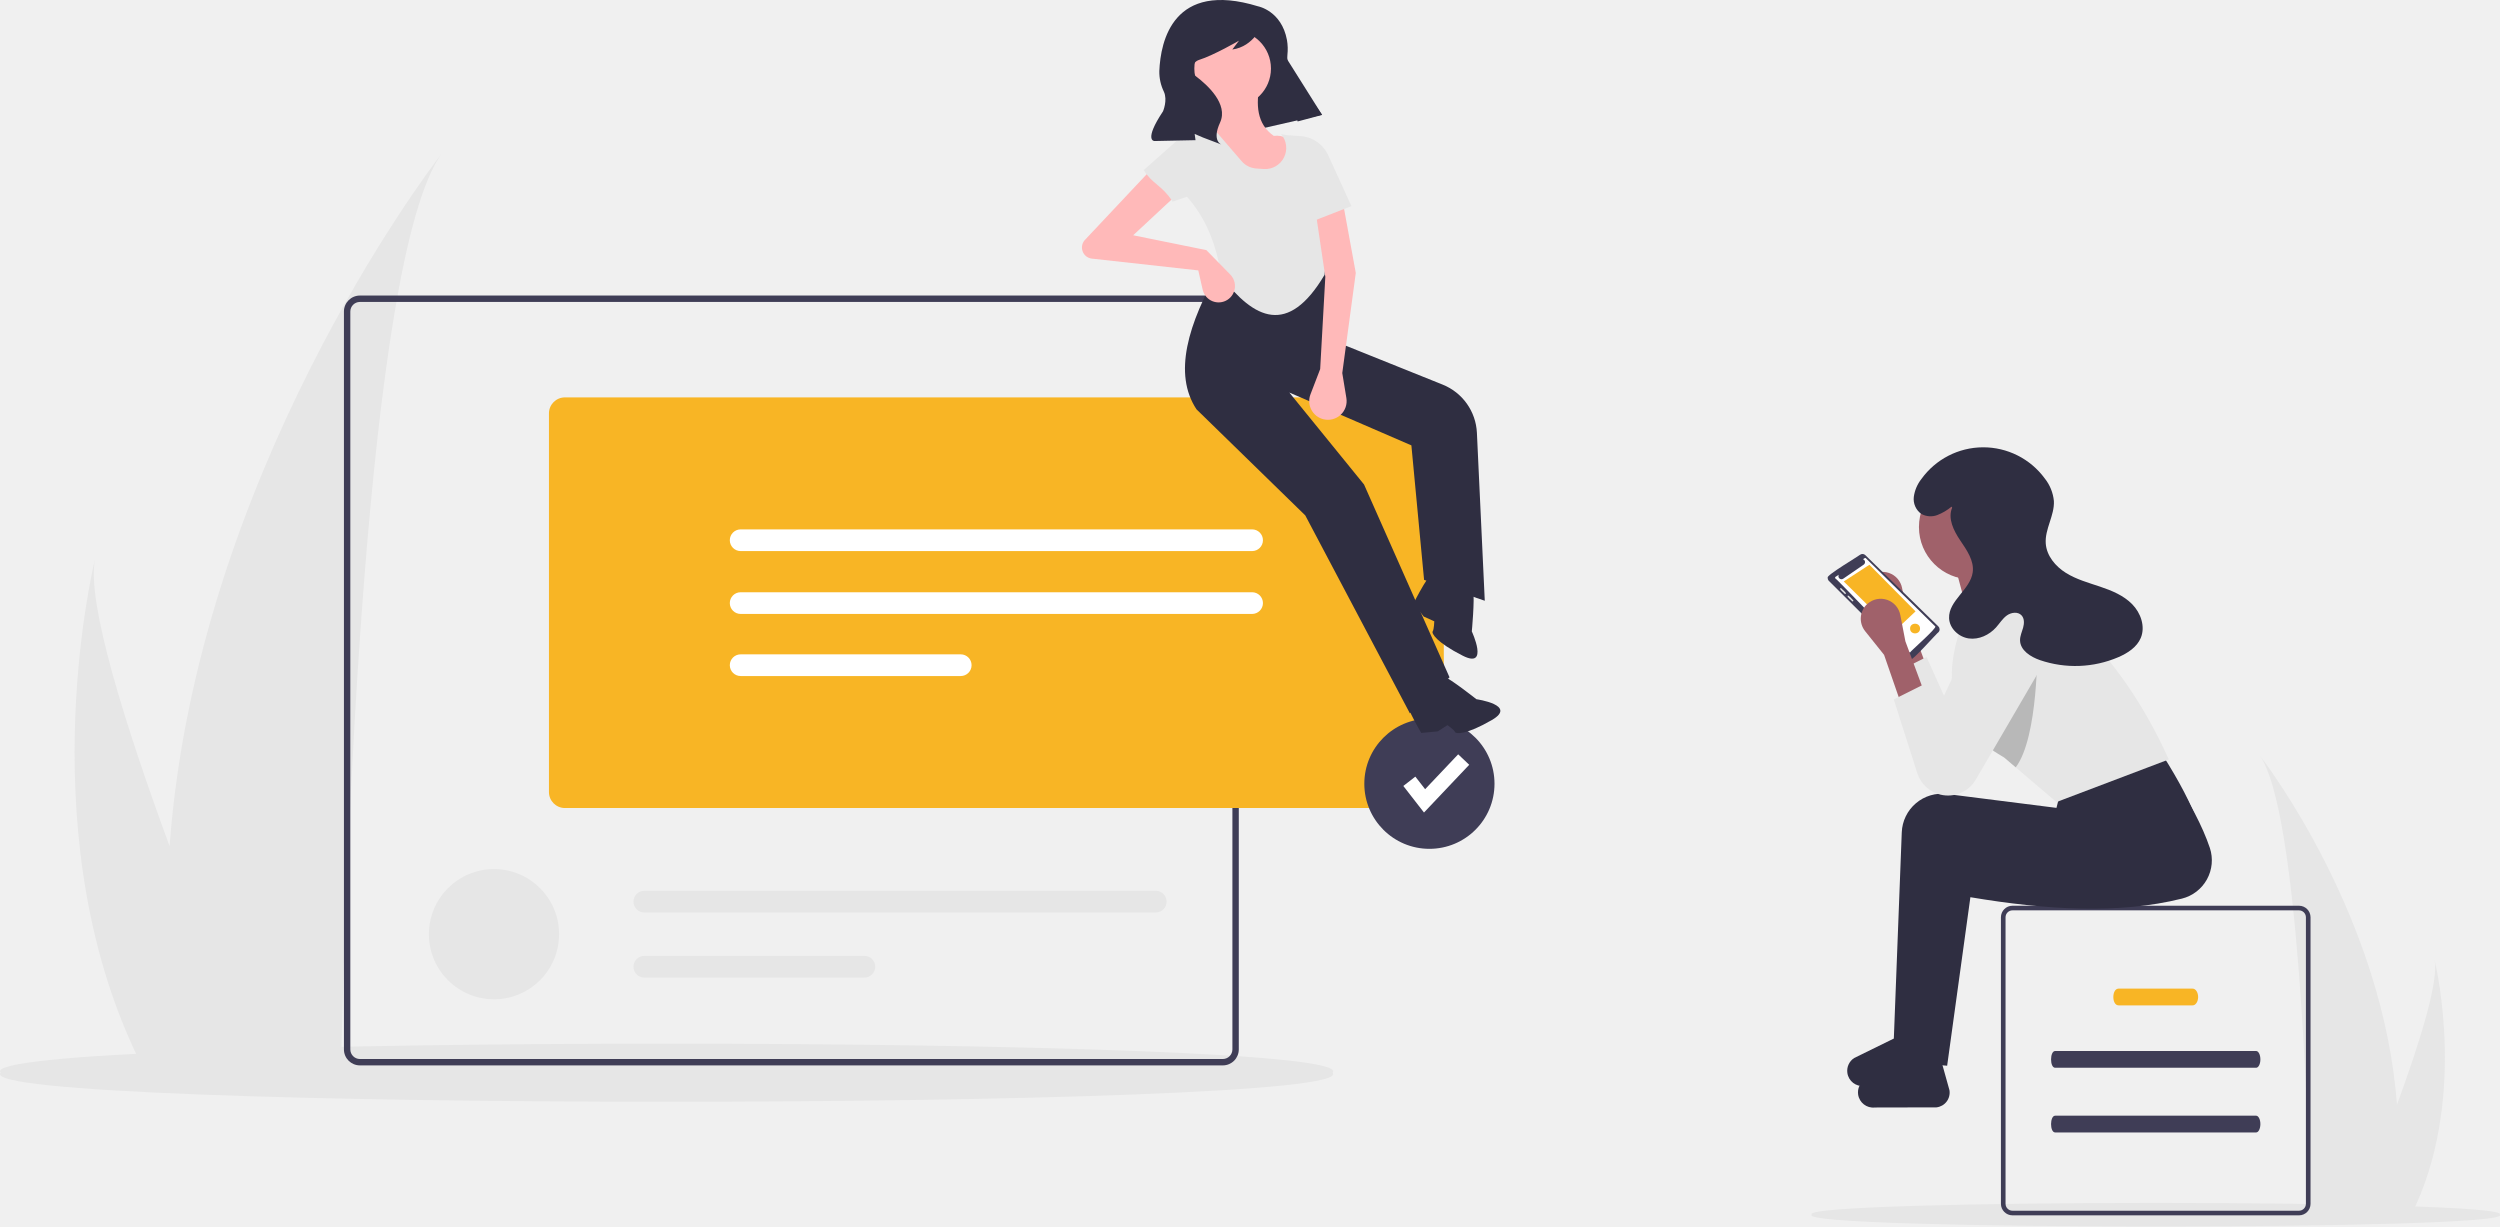
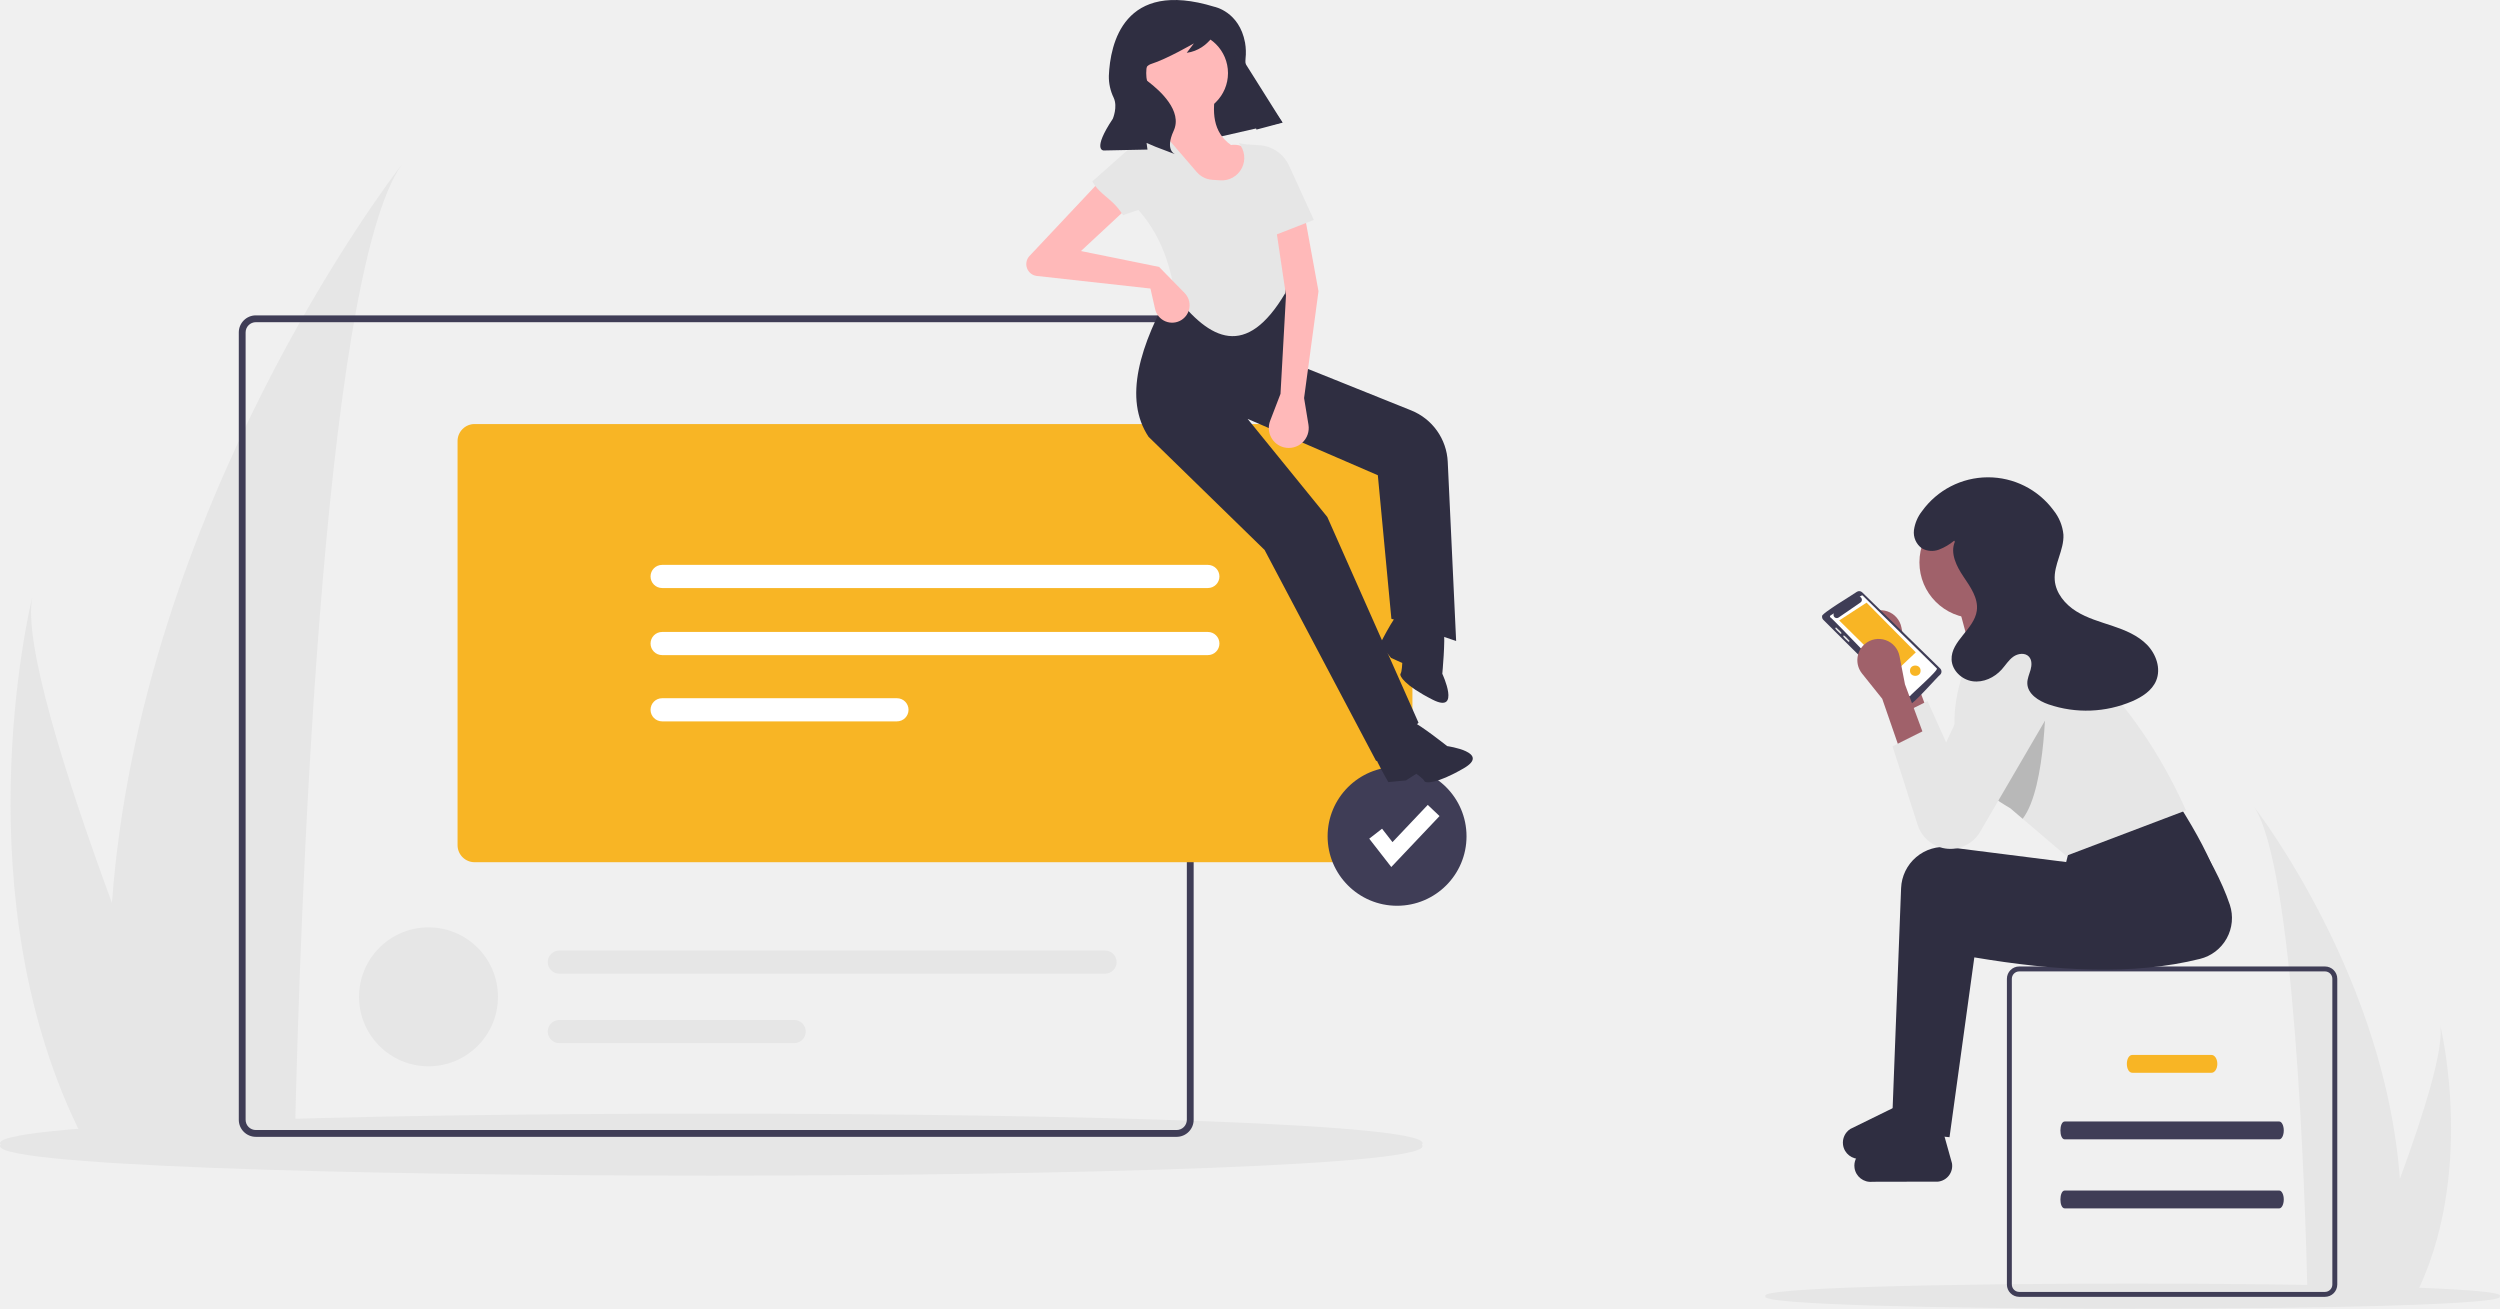
- <svg xmlns="http://www.w3.org/2000/svg" id="ad1db818-b740-459f-8c8c-b7c337b4c82d" data-name="Layer 1" width="1082" height="530.839" viewBox="0 0 1082 530.839" version="1.1">
+ <svg xmlns="http://www.w3.org/2000/svg" id="ad1db818-b740-459f-8c8c-b7c337b4c82d" data-name="Layer 1" width="1014" height="530.839" viewBox="0 0 1014 530.839" version="1.1">
  <defs id="defs100" />
-   <path d="M1140.866,710.313c7.507,6.809-305.262,6.809-297.732-.002C835.627,703.504,1148.396,703.504,1140.866,710.313Z" transform="translate(-59 -184.5806)" fill="#e6e6e6" id="path2" />
-   <path d="M1037.051,511.581c16.553,23.399,20.926,156.575,21.9,199.264.025.962.05,1.874.062,2.736h41.902c.512-.912.987-1.812,1.437-2.736,24.836-49.023,11.056-107.802,10.332-110.776,1.886,9.345-6.646,36.43-16.291,62.665C1090.508,582.066,1040.199,515.653,1037.051,511.581Z" transform="translate(-59 -184.5806)" fill="#e6e6e6" id="path4" />
-   <path d="M250,251.277c-32.804,46.371-41.469,310.286-43.4,394.882-.049,1.906-.099,3.714-.124,5.422H123.44c-1.015-1.807-1.956-3.59-2.847-5.422C71.375,549.01,98.682,432.526,100.118,426.634c-3.738,18.519,13.171,72.193,32.284,124.184C144.063,390.958,243.761,259.348,250,251.277Z" transform="translate(-59 -184.5806)" fill="#e6e6e6" id="path6" />
-   <path d="M635.741,648.849c14.536,16.768-591.062,16.768-576.482-.004C44.723,632.081,650.321,632.081,635.741,648.849Z" transform="translate(-59 -184.5806)" fill="#e6e6e6" id="path8" />
-   <path id="e84b1720-bcff-4cbb-a054-3015ec64150f" data-name="Path 40" d="M948.467,639.456c-2.328 0-2.375,7.249 0,7.249l86.954,0c1.019.033,1.858-1.563,1.875-3.565.019-2.043-.835-3.721-1.875-3.684Z" transform="translate(-59 -184.5806)" fill="#3f3d56" />
-   <path id="e860648b-2b37-4627-9c5b-8f6e964a3c31" data-name="Path 40" d="M975.924,612.456c-3.021 0-3.038,7.249 0,7.249l32.011,0c1.311.033,2.391-1.563,2.413-3.565.025-2.043-1.075-3.721-2.413-3.684Z" transform="translate(-59 -184.5806)" fill="#6c63ff" style="fill:#f8b525;fill-opacity:1" />
-   <path id="a755faaa-e7b4-4234-ae1c-f54238f9c9ba" data-name="Path 40" d="M948.467,667.456c-2.328 0-2.375,7.249 0,7.249l86.954,0c1.019.033,1.858-1.563,1.875-3.565.019-2.043-.835-3.721-1.875-3.684Z" transform="translate(-59 -184.5806)" fill="#3f3d56" />
-   <path d="M1054,576.581H930a5.002,5.002,0,0,0-5,5v124a5.002,5.002,0,0,0,5,5h124a5.002,5.002,0,0,0,5-5v-124A5.002,5.002,0,0,0,1054,576.581Zm3,129a3.009,3.009,0,0,1-3,3H930a3.009,3.009,0,0,1-3-3v-124a3.009,3.009,0,0,1,3-3h124a3.009,3.009,0,0,1,3,3Z" transform="translate(-59 -184.5806)" fill="#3f3d56" id="path13" />
-   <path d="M882.752,478.153l10.06-5.03-8.383-22.634-2.209-11.415a8.631,8.631,0,0,0-14.09-4.913h0a8.631,8.631,0,0,0-1.123,11.944l8.201,10.251Z" transform="translate(-59 -184.5806)" fill="#a0616a" id="path15" />
-   <path d="M879.396,475.638l1.855,5.807,8.326,26.087a13.95,13.95,0,0,0,25.258,2.934l26.992-46.262a14.545,14.545,0,0,0,1.101-2.263,14.244,14.244,0,0,0-26.095-11.35l-16.479,35.107-7.542-16.766Z" transform="translate(-59 -184.5806)" fill="#e6e6e6" id="path17" />
-   <path d="M883.281,644.151l18.443,1.677,10.06-72.932c33.16,5.579,64.443,7.366,91.501.617a17.082,17.082,0,0,0,12.143-21.939c-3.238-9.665-8.944-20.022-15.623-30.653l-44.43,15.928-1.677,6.706-47.39-5.999a17.394,17.394,0,0,0-19.565,16.588Z" transform="translate(-59 -184.5806)" fill="#2f2e41" id="path19" />
-   <path d="M863.196,658.282h0a6.596,6.596,0,0,1,2.952-6.469l18.931-9.291,14.273,1.802,3.371,12.085a6.431,6.431,0,0,1-5.626,7.441l-26.634.058A6.596,6.596,0,0,1,863.196,658.282Z" transform="translate(-59 -184.5806)" fill="#2f2e41" id="path21" />
-   <path d="M878.622,634.826l18.443,1.677,10.06-72.932c33.16,5.579,64.443,7.366,91.501.617a17.082,17.082,0,0,0,12.143-21.939c-3.238-9.665-8.944-20.022-15.623-30.653L950.716,527.523l-1.677,6.706L901.649,528.231a17.394,17.394,0,0,0-19.565,16.588Z" transform="translate(-59 -184.5806)" fill="#2f2e41" id="path23" />
-   <path d="M858.538,648.957h0a6.596,6.596,0,0,1,2.952-6.469l18.931-9.291,14.273,1.802,3.371,12.085a6.431,6.431,0,0,1-5.626,7.441l-26.634.058A6.596,6.596,0,0,1,858.538,648.957Z" transform="translate(-59 -184.5806)" fill="#2f2e41" id="path25" />
-   <circle cx="853.154" cy="228.096" r="22.634" fill="#a0616a" id="circle27" />
-   <polygon points="853.993 274.202 879.98 270.849 869.92 239.832 844.771 239.832 853.993 274.202" fill="#a0616a" id="polygon29" />
-   <path d="M905.92,490.058a35.504,35.504,0,0,0,5.656,10.121,48.276,48.276,0,0,0,12.293,10.725c.815.528,1.659,1.033,2.534,1.531l4.993,4.254L949.037,531.712l48.622-18.44c-10.725-23.832-24.104-42.672-39.436-57.846a27.658,27.658,0,0,0-29.557-11.252l-18.191,4.548C904.005,463.993,901.599,478.036,905.92,490.058Z" transform="translate(-59 -184.5806)" fill="#e6e6e6" id="path31" />
-   <path d="M866.313,424.839a1.74,1.74,0,0,0-2.178-.214c-.445.47-15.007,9.098-14.094,9.954a1.745,1.745,0,0,0,.506,1.421l33.842,33.695a1.747,1.747,0,0,0,1.252.51c.681.87,11.773-11.77,12.333-12.012a1.755,1.755,0,0,0-.036-2.469Z" transform="translate(-59 -184.5806)" fill="#3f3d56" id="path33" />
-   <path d="M853.449,434.219l1.377-.878a1.319,1.319,0,0,0,1.889,1.723l8.912-6.127a1.32,1.32,0,0,0-.347-2.332c.353-.12.923-.836,1.306-.385l29.98,29.462c1.068.52-10.893,10.885-10.9,11.292-.893.995-31.645-31.992-32.299-32.015A.478.478,0,0,1,853.449,434.219Z" transform="translate(-59 -184.5806)" fill="#fff" id="path35" />
-   <polygon points="829.051 264.596 819.854 273.267 797.978 251.655 809.08 244.428 829.051 264.596" fill="#6c63ff" id="polygon37" style="fill:#f8b525;fill-opacity:1" />
-   <path d="M857.828,441.569c.523-.383-1.812-2.083-1.913-2.363a.326.326,0,0,0-.45 0c-.523.383,1.812,2.083,1.913,2.363a.326.326,0,0,0,.45-0Z" transform="translate(-59 -184.5806)" fill="#e6e6e6" id="path39" />
-   <path d="M861.051,444.341c-.288-.106-1.974-2.431-2.363-1.913-.523.383,1.812,2.083,1.913,2.363C860.888,445.087,861.347,444.63,861.051,444.341Z" transform="translate(-59 -184.5806)" fill="#e6e6e6" id="path41" />
-   <path d="M885.69,456.62c-.041,2.787,4.338,2.787,4.297-0C890.027,453.832,885.649,453.832,885.69,456.62Z" transform="translate(-59 -184.5806)" fill="#6c63ff" id="path43" style="fill:#f8b525;fill-opacity:1" />
-   <path d="M911.577,500.179a48.276,48.276,0,0,0,12.293,10.725c.815.528,1.659,1.033,2.534,1.531l4.993,4.254c9.91-13.025,9.352-52.597,9.352-52.597l-15.084,1.508Z" transform="translate(-59 -184.5806)" opacity="0.2" id="path45" />
-   <path d="M881.976,489.8l10.06-5.03-8.383-22.634-2.209-11.415a8.631,8.631,0,0,0-14.09-4.913h0a8.631,8.631,0,0,0-1.123,11.944l8.201,10.251Z" transform="translate(-59 -184.5806)" fill="#a0616a" id="path47" />
-   <path d="M892.035,480.579,878.622,487.285,888.801,519.179a13.953,13.953,0,0,0,10.06,9.331h0a13.953,13.953,0,0,0,15.196-6.395l26.991-46.265a14.243,14.243,0,0,0-4.592-19.36h0a14.243,14.243,0,0,0-20.402,5.75l-16.475,35.104Z" transform="translate(-59 -184.5806)" fill="#e6e6e6" id="path49" />
-   <path d="M903.635,403.86a22.196,22.196,0,0,1-6.164,3.638,8.245,8.245,0,0,1-6.939-.498,7.913,7.913,0,0,1-3.238-7.381A15.906,15.906,0,0,1,890.57,391.91a33,33,0,0,1,53.373-.295,18.519,18.519,0,0,1,3.979,9.787c.324,6.288-3.979,12.158-3.519,18.437.389,5.311,4.201,9.861,8.716,12.685s9.733,4.256,14.781,5.952,10.153,3.789,13.889,7.583,5.797,9.683,3.746,14.598c-1.685,4.038-5.69,6.607-9.705,8.346a47.327,47.327,0,0,1-33.944,1.274c-4.086-1.416-8.548-4.251-8.61-8.575-.027-1.877.818-3.639,1.325-5.446s.602-3.962-.67-5.342c-1.578-1.712-4.493-1.317-6.379.048s-3.111,3.435-4.667,5.167c-2.954,3.288-7.431,5.388-11.808,4.769s-8.332-4.347-8.513-8.763c-.311-7.586,9.193-12.336,10.227-19.857.69-5.024-2.581-9.62-5.415-13.825s-5.47-9.473-3.486-14.14" transform="translate(-59 -184.5806)" fill="#2f2e41" id="path51" />
-   <path d="M588.233,645.685H214.771a6.924,6.924,0,0,1-6.916-6.916V319.41a6.924,6.924,0,0,1,6.916-6.916H588.233a6.924,6.924,0,0,1,6.916,6.916V638.769A6.924,6.924,0,0,1,588.233,645.685ZM214.771,315.26a4.154,4.154,0,0,0-4.15,4.15V638.769a4.154,4.154,0,0,0,4.15,4.15H588.233a4.154,4.154,0,0,0,4.15-4.15V319.41a4.154,4.154,0,0,0-4.15-4.15Z" transform="translate(-59 -184.5806)" fill="#3f3d56" id="path53" />
-   <circle cx="213.8" cy="404.314" r="28.172" fill="#e6e6e6" id="circle55" />
-   <path d="M337.863,570.113a4.695,4.695,0,0,0,0,9.391H559.214a4.695,4.695,0,0,0,0-9.391Z" transform="translate(-59 -184.5806)" fill="#e6e6e6" id="path57" />
-   <path d="M337.863,598.285a4.695,4.695,0,0,0,0,9.391H433.111a4.695,4.695,0,1,0,0-9.391Z" transform="translate(-59 -184.5806)" fill="#e6e6e6" id="path59" />
-   <path d="M676.963,534.296H303.501a6.924,6.924,0,0,1-6.916-6.916V363.486a6.924,6.924,0,0,1,6.916-6.916H676.963a6.924,6.924,0,0,1,6.916,6.916V527.38A6.924,6.924,0,0,1,676.963,534.296Z" transform="translate(-59 -184.5806)" fill="#6c63ff" id="path61" style="fill:#f8b525;fill-opacity:1" />
-   <path d="M379.557,413.696a4.695,4.695,0,0,0,0,9.391H600.907a4.695,4.695,0,0,0,0-9.391Z" transform="translate(-59 -184.5806)" fill="#fff" id="path63" />
-   <path d="M379.557,440.903a4.695,4.695,0,0,0,0,9.391H600.907a4.695,4.695,0,0,0,0-9.391Z" transform="translate(-59 -184.5806)" fill="#fff" id="path65" />
-   <path d="M379.557,467.779a4.695,4.695,0,0,0,0,9.391h95.248a4.695,4.695,0,1,0,0-9.391Z" transform="translate(-59 -184.5806)" fill="#fff" id="path67" />
-   <circle cx="618.65" cy="339.205" r="28.172" fill="#3f3d56" id="circle69" />
-   <polygon points="616.302 351.661 607.36 340.165 612.56 336.12 616.794 341.564 631.096 326.466 635.879 330.997 616.302 351.661" fill="#fff" id="polygon71" />
-   <polygon points="572.159 49.65 526.381 60.126 507.039 23.647 546.183 8.365 572.159 49.65" fill="#2f2e41" id="polygon73" />
-   <path d="M669.199,493.319l17.156-15.59-37-83.459-32.33-39.796,52.822,22.863,5.496,58.214,26.267,9.037-3.405-72.685A23.678,23.678,0,0,0,683.379,351.038l-43.336-17.408-7.759-32.57-45.242-.647c-14.059,24.462-20.341,45.992-10.195,61.326l47.075,45.911Z" transform="translate(-59 -184.5806)" fill="#2f2e41" id="path75" />
-   <path d="M677.196,482.638s2.438-7.288,6.261-5.61,14.53,10.175,14.53,10.175,17.885,2.53,6.683,9.011-15.584,6.078-15.942,5.161-3.264-2.952-3.264-2.952l-4.226,2.704-7.132.669s-9.338-15.818-6.333-16.237S677.352,485.745,677.196,482.638Z" transform="translate(-59 -184.5806)" fill="#2f2e41" id="path77" />
-   <path d="M688.479,437.946s7.438-1.933,8.118,2.185-.598,17.729-.598,17.729,7.639,16.368-3.905,10.517-13.597-9.743-13.024-10.543.693-4.346.693-4.346l-4.572-2.066-4.453-5.611s8.16-16.456,10.151-14.167S685.959,439.773,688.479,437.946Z" transform="translate(-59 -184.5806)" fill="#2f2e41" id="path79" />
-   <circle cx="533.491" cy="29.66" r="16.582" fill="#ffb9b9" id="circle81" />
-   <path d="M590.564,268.881l40.252-5.811c-6.009-10.876-12.204-20.787-20.529-19.679-7.407-5.184-7.834-13.518-5.961-22.889l-20.147,5.386c1.773,5.777,1.087,10.85-3.634,14.766C587.141,249.94,591.411,259.315,590.564,268.881Z" transform="translate(-59 -184.5806)" fill="#ffb9b9" id="path83" />
-   <path d="M587.522,304.181c14.303,18.622,28.97,25.98,44.74-.64l1.3-11.878c10.12-12.762,7.156-23.79-5.184-33.574l-5.952-13.994-8.969-1.446h0a9.13,9.13,0,0,1-7.546,15.083l-3.243-.229a9.13,9.13,0,0,1-6.274-3.148L582.617,238.362l-5.805,1.552a3.271,3.271,0,0,0-2.418,2.93l-1.882,26.651C580.797,278.674,585.564,290.408,587.522,304.181Z" transform="translate(-59 -184.5806)" fill="#e6e6e6" id="path85" />
-   <path d="M581.12,292.835,549.442,286.403l21.04-19.577L562.474,252.344l-34.007,36.17a4.836,4.836,0,0,0,3.1,7.999l46.055,5.1,1.89,8.335a7.082,7.082,0,0,0,10.724,4.399h0a7.082,7.082,0,0,0,1.246-10.916Z" transform="translate(-59 -184.5806)" fill="#ffb9b9" id="path87" />
-   <path d="M630.371,344.324,626.166,355.272a8.097,8.097,0,0,0,5.588,10.757h0a8.097,8.097,0,0,0,9.961-9.167l-1.779-10.83,5.848-43.316-5.227-28.614-11.921,3.661,3.961,26.636Z" transform="translate(-59 -184.5806)" fill="#ffb9b9" id="path89" />
-   <path d="M625.873,280.819l18.023-7.029-10.045-22.011a14.245,14.245,0,0,0-12.098-8.305l-4.622-.28Z" transform="translate(-59 -184.5806)" fill="#e6e6e6" id="path91" />
-   <path d="M566.504,271.838l19.216-6.506-6.775-23.05a3.271,3.271,0,0,0-3.552-2.322h0a3.271,3.271,0,0,0-1.757.798l-19.63,17.415C557.761,264.355,561.759,264.51,566.504,271.838Z" transform="translate(-59 -184.5806)" fill="#e6e6e6" id="path93" />
-   <path d="M603.507,187.321s10.141,1.907,12.486,14.555a23.218,23.218,0,0,1,.199,6.458c-.234,2.435.106,7.577,5.392,13.631a132.546,132.546,0,0,1,9.625,12.361h0l-10.596,2.821-4.734-17.556a89.81,89.81,0,0,0-10.494-24.121l-.097-.156s-3.519,9.404-12.952,10.693l2.908-3.829s-11.027,6.375-17.275,8.322a4.105,4.105,0,0,0-1.325,7.138q.066.052.135.105c4.595,3.49,13.97,11.818,10.266,19.874s.615,9.525.615,9.525l-7.964-3.03-3.645-1.561.368,2.695-17.795.373s-4.809-.029,3.733-12.865c0,0,2.061-4.813.369-8.49a19.531,19.531,0,0,1-1.972-8.949C561.291,202.374,566.742,176.047,603.507,187.321Z" transform="translate(-59 -184.5806)" fill="#2f2e41" id="path95" />
+   <path d="m 914.051,327 c 16.553,23.399 20.926,156.575 21.9,199.264 0.025,0.962 0.05,1.874 0.062,2.736 h 41.902 c 0.512,-0.912 0.987,-1.812 1.437,-2.736 24.836,-49.023 11.056,-107.802 10.332,-110.776 1.886,9.345 -6.646,36.43 -16.291,62.665 -5.884,-80.668 -56.194,-147.081 -59.342,-151.153 z" id="path4" style="fill:#e6e6e6" />
+   <path d="m 1013.866,525.732 c 7.507,6.809 -305.262,6.809 -297.732,-0.002 -7.507,-6.807 305.262,-6.807 297.732,0.002 z" id="path2" style="fill:#e6e6e6" />
+   <path d="m 163,66.696 c -32.804,46.371 -41.469,310.286 -43.4,394.882 -0.049,1.906 -0.099,3.714 -0.124,5.422 H 36.44 c -1.015,-1.807 -1.956,-3.59 -2.847,-5.422 -49.218,-97.148 -21.91,-213.632 -20.474,-219.525 -3.738,18.519 13.171,72.193 32.284,124.184 C 57.063,206.378 156.761,74.767 163,66.696 Z" id="path6" style="fill:#e6e6e6" />
+   <path d="M 576.741,464.269 C 591.277,481.036 -14.321,481.036 0.259,464.265 -14.277,447.501 591.321,447.501 576.741,464.269 Z" id="path8" style="fill:#e6e6e6" />
+   <path id="e84b1720-bcff-4cbb-a054-3015ec64150f" data-name="Path 40" d="m 837.467,454.876 c -2.328,9e-5 -2.375,7.249 2.2e-4,7.249 h 86.954 c 1.019,0.033 1.858,-1.563 1.875,-3.565 0.019,-2.043 -0.835,-3.721 -1.875,-3.684 z" style="fill:#3f3d56" />
+   <path id="e860648b-2b37-4627-9c5b-8f6e964a3c31" data-name="Path 40" d="m 864.924,427.876 c -3.021,9e-5 -3.038,7.249 2.3e-4,7.249 H 896.935 c 1.311,0.033 2.391,-1.563 2.413,-3.565 0.025,-2.043 -1.075,-3.721 -2.413,-3.684 z" style="fill:#f8b525;fill-opacity:1" />
+   <path id="a755faaa-e7b4-4234-ae1c-f54238f9c9ba" data-name="Path 40" d="m 837.467,482.876 c -2.328,9e-5 -2.375,7.249 2.2e-4,7.249 h 86.954 c 1.019,0.033 1.858,-1.563 1.875,-3.565 0.019,-2.043 -0.835,-3.721 -1.875,-3.684 z" style="fill:#3f3d56" />
+   <path d="M 943,392 H 819 a 5.002,5.002 0 0 0 -5,5 v 124 a 5.002,5.002 0 0 0 5,5 h 124 a 5.002,5.002 0 0 0 5,-5 V 397 a 5.002,5.002 0 0 0 -5,-5 z m 3,129 a 3.009,3.009 0 0 1 -3,3 H 819 a 3.009,3.009 0 0 1 -3,-3 V 397 a 3.009,3.009 0 0 1 3,-3 h 124 a 3.009,3.009 0 0 1 3,3 z" id="path13" style="fill:#3f3d56" />
+   <path d="m 771.752,293.572 10.06,-5.03 -8.383,-22.634 -2.209,-11.415 a 8.631,8.631 0 0 0 -14.09,-4.913 v 0 a 8.631,8.631 0 0 0 -1.123,11.944 l 8.201,10.251 z" id="path15" style="fill:#a0616a" />
+   <path d="m 768.396,291.057 1.855,5.807 8.326,26.087 a 13.95,13.95 0 0 0 25.258,2.934 l 26.992,-46.262 a 14.545,14.545 0 0 0 1.101,-2.263 14.244,14.244 0 0 0 -26.095,-11.35 l -16.479,35.107 -7.542,-16.766 z" id="path17" style="fill:#e6e6e6" />
+   <path d="m 772.281,459.57 18.443,1.677 10.06,-72.932 c 33.16,5.579 64.443,7.366 91.501,0.617 a 17.082,17.082 0 0 0 12.143,-21.939 c -3.238,-9.665 -8.944,-20.022 -15.623,-30.653 l -44.43,15.928 -1.677,6.706 -47.39,-5.999 a 17.394,17.394 0 0 0 -19.565,16.588 z" id="path19" style="fill:#2f2e41" />
+   <path d="m 752.196,473.702 v 0 a 6.596,6.596 0 0 1 2.952,-6.469 l 18.931,-9.291 14.273,1.802 3.371,12.085 a 6.431,6.431 0 0 1 -5.626,7.441 l -26.634,0.058 a 6.596,6.596 0 0 1 -7.268,-5.626 z" id="path21" style="fill:#2f2e41" />
+   <path d="m 767.622,450.245 18.443,1.677 10.06,-72.932 c 33.16,5.579 64.443,7.366 91.501,0.617 a 17.082,17.082 0 0 0 12.143,-21.939 c -3.238,-9.665 -8.944,-20.022 -15.623,-30.653 l -44.43,15.928 -1.677,6.706 -47.39,-5.999 a 17.394,17.394 0 0 0 -19.565,16.588 z" id="path23" style="fill:#2f2e41" />
+   <path d="m 747.538,464.377 v 0 a 6.596,6.596 0 0 1 2.952,-6.469 l 18.931,-9.291 14.273,1.802 3.371,12.085 a 6.431,6.431 0 0 1 -5.626,7.441 l -26.634,0.058 a 6.596,6.596 0 0 1 -7.267,-5.626 z" id="path25" style="fill:#2f2e41" />
+   <circle cx="801.154" cy="228.096" r="22.634" id="circle27" style="fill:#a0616a" />
+   <polygon points="853.993,274.202 879.98,270.849 869.92,239.832 844.771,239.832 " id="polygon29" style="fill:#a0616a" transform="translate(-52)" />
+   <path d="m 794.92,305.477 a 35.504,35.504 0 0 0 5.656,10.121 48.276,48.276 0 0 0 12.293,10.725 c 0.815,0.528 1.659,1.033 2.534,1.531 l 4.993,4.254 17.64,15.023 48.622,-18.44 c -10.725,-23.832 -24.104,-42.672 -39.436,-57.846 a 27.658,27.658 0 0 0 -29.557,-11.252 l -18.191,4.548 c -6.471,15.272 -8.877,29.315 -4.555,41.337 z" id="path31" style="fill:#e6e6e6" />
+   <path d="m 755.313,240.258 a 1.74,1.74 0 0 0 -2.178,-0.214 c -0.445,0.47 -15.007,9.098 -14.094,9.954 a 1.745,1.745 0 0 0 0.506,1.421 l 33.842,33.695 a 1.747,1.747 0 0 0 1.252,0.51 c 0.681,0.87 11.773,-11.77 12.333,-12.012 a 1.755,1.755 0 0 0 -0.036,-2.469 z" id="path33" style="fill:#3f3d56" />
+   <path d="m 742.449,249.638 1.377,-0.878 a 1.319,1.319 0 0 0 1.889,1.723 l 8.912,-6.127 a 1.32,1.32 0 0 0 -0.347,-2.332 c 0.353,-0.12 0.923,-0.836 1.306,-0.385 l 29.98,29.462 c 1.068,0.52 -10.893,10.885 -10.9,11.292 -0.893,0.995 -31.645,-31.992 -32.299,-32.015 a 0.478,0.478 0 0 1 0.082,-0.741 z" id="path35" style="fill:#ffffff" />
+   <polygon points="829.051,264.596 819.854,273.267 797.978,251.655 809.08,244.428 " id="polygon37" style="fill:#f8b525;fill-opacity:1" transform="translate(-52)" />
+   <path d="m 746.828,256.988 c 0.523,-0.383 -1.812,-2.083 -1.913,-2.363 a 0.326,0.326 0 0 0 -0.45,1.1e-4 c -0.523,0.383 1.812,2.083 1.913,2.363 a 0.326,0.326 0 0 0 0.45,-1.1e-4 z" id="path39" style="fill:#e6e6e6" />
+   <path d="m 750.051,259.761 c -0.288,-0.106 -1.974,-2.431 -2.363,-1.913 -0.523,0.383 1.812,2.083 1.913,2.363 0.287,0.295 0.747,-0.162 0.45,-0.45 z" id="path41" style="fill:#e6e6e6" />
+   <path d="m 774.69,272.039 c -0.041,2.787 4.338,2.787 4.297,-1.9e-4 0.041,-2.787 -4.338,-2.787 -4.297,1.9e-4 z" id="path43" style="fill:#f8b525;fill-opacity:1" />
+   <path d="m 800.577,315.599 a 48.276,48.276 0 0 0 12.293,10.725 c 0.815,0.528 1.659,1.033 2.534,1.531 l 4.993,4.254 c 9.91,-13.025 9.352,-52.597 9.352,-52.597 l -15.084,1.508 z" id="path45" style="opacity:0.2" />
+   <path d="m 770.976,305.219 10.06,-5.03 -8.383,-22.634 -2.209,-11.415 a 8.631,8.631 0 0 0 -14.09,-4.913 v 0 a 8.631,8.631 0 0 0 -1.123,11.944 l 8.201,10.251 z" id="path47" style="fill:#a0616a" />
+   <path d="m 781.035,295.998 -13.413,6.706 10.179,31.894 a 13.953,13.953 0 0 0 10.06,9.331 v 0 a 13.953,13.953 0 0 0 15.196,-6.395 l 26.991,-46.265 a 14.243,14.243 0 0 0 -4.592,-19.36 v 0 a 14.243,14.243 0 0 0 -20.402,5.75 l -16.475,35.104 z" id="path49" style="fill:#e6e6e6" />
+   <path d="m 792.635,219.28 a 22.196,22.196 0 0 1 -6.164,3.638 8.245,8.245 0 0 1 -6.939,-0.498 7.913,7.913 0 0 1 -3.238,-7.381 15.906,15.906 0 0 1 3.277,-7.709 33,33 0 0 1 53.373,-0.295 18.519,18.519 0 0 1 3.979,9.787 c 0.324,6.288 -3.979,12.158 -3.519,18.437 0.389,5.311 4.201,9.861 8.716,12.685 4.515,2.824 9.733,4.256 14.781,5.952 5.048,1.696 10.153,3.789 13.889,7.583 3.736,3.795 5.797,9.683 3.746,14.598 -1.685,4.038 -5.69,6.607 -9.705,8.346 a 47.327,47.327 0 0 1 -33.944,1.274 c -4.086,-1.416 -8.548,-4.251 -8.61,-8.575 -0.027,-1.877 0.818,-3.639 1.325,-5.446 0.507,-1.807 0.602,-3.962 -0.67,-5.342 -1.578,-1.712 -4.493,-1.317 -6.379,0.048 -1.886,1.365 -3.111,3.435 -4.667,5.167 -2.954,3.288 -7.431,5.388 -11.808,4.769 -4.376,-0.619 -8.332,-4.347 -8.513,-8.763 -0.311,-7.586 9.193,-12.336 10.227,-19.857 0.69,-5.024 -2.581,-9.62 -5.415,-13.825 -2.834,-4.205 -5.47,-9.473 -3.486,-14.14" id="path51" style="fill:#2f2e41" />
+   <path d="M 477.233,461.104 H 103.771 a 6.924,6.924 0 0 1 -6.916,-6.916 V 134.829 a 6.924,6.924 0 0 1 6.916,-6.916 h 373.462 a 6.924,6.924 0 0 1 6.916,6.916 v 319.359 a 6.924,6.924 0 0 1 -6.916,6.916 z M 103.771,130.68 a 4.154,4.154 0 0 0 -4.15,4.15 v 319.359 a 4.154,4.154 0 0 0 4.15,4.15 h 373.462 a 4.154,4.154 0 0 0 4.15,-4.15 V 134.829 a 4.154,4.154 0 0 0 -4.15,-4.15 z" id="path53" style="fill:#3f3d56" />
+   <circle cx="173.8" cy="404.314" r="28.172" id="circle55" style="fill:#e6e6e6" />
+   <path d="m 226.863,385.532 a 4.695,4.695 0 0 0 0,9.391 h 221.351 a 4.695,4.695 0 0 0 0,-9.391 z" id="path57" style="fill:#e6e6e6" />
+   <path d="m 226.863,413.704 a 4.695,4.695 0 0 0 0,9.391 H 322.111 a 4.695,4.695 0 1 0 0,-9.391 z" id="path59" style="fill:#e6e6e6" />
+   <path d="M 565.963,349.716 H 192.501 a 6.924,6.924 0 0 1 -6.916,-6.916 V 178.905 a 6.924,6.924 0 0 1 6.916,-6.916 h 373.462 a 6.924,6.924 0 0 1 6.916,6.916 v 163.894 a 6.924,6.924 0 0 1 -6.916,6.916 z" id="path61" style="fill:#f8b525;fill-opacity:1" />
+   <path d="m 268.557,229.116 a 4.695,4.695 0 0 0 0,9.391 h 221.351 a 4.695,4.695 0 0 0 0,-9.391 z" id="path63" style="fill:#ffffff" />
+   <path d="m 268.557,256.322 a 4.695,4.695 0 0 0 0,9.391 h 221.351 a 4.695,4.695 0 0 0 0,-9.391 z" id="path65" style="fill:#ffffff" />
+   <path d="m 268.557,283.198 a 4.695,4.695 0 0 0 0,9.391 h 95.248 a 4.695,4.695 0 1 0 0,-9.391 z" id="path67" style="fill:#ffffff" />
+   <circle cx="566.65" cy="339.205" r="28.172" id="circle69" style="fill:#3f3d56" />
+   <polygon points="631.096,326.466 635.879,330.997 616.302,351.661 607.36,340.165 612.56,336.12 616.794,341.564 " id="polygon71" style="fill:#ffffff" transform="translate(-52)" />
+   <polygon points="572.159,49.65 526.381,60.126 507.039,23.647 546.183,8.365 " id="polygon73" style="fill:#2f2e41" transform="translate(-52)" />
+   <path d="m 558.199,308.738 17.156,-15.59 -37,-83.459 -32.33,-39.796 52.822,22.863 5.496,58.214 26.267,9.037 -3.405,-72.685 A 23.678,23.678 0 0 0 572.379,166.458 l -43.336,-17.408 -7.759,-32.57 -45.242,-0.647 c -14.059,24.462 -20.341,45.992 -10.195,61.326 l 47.075,45.911 z" id="path75" style="fill:#2f2e41" />
+   <path d="m 566.196,298.057 c 0,0 2.438,-7.288 6.261,-5.61 3.823,1.678 14.53,10.175 14.53,10.175 0,0 17.885,2.53 6.683,9.011 -11.202,6.481 -15.584,6.078 -15.942,5.161 -0.358,-0.917 -3.264,-2.952 -3.264,-2.952 l -4.226,2.704 -7.132,0.669 c 0,0 -9.338,-15.818 -6.333,-16.237 3.005,-0.419 9.578,0.186 9.422,-2.922 z" id="path77" style="fill:#2f2e41" />
+   <path d="m 577.479,253.366 c 0,0 7.438,-1.933 8.118,2.185 0.68,4.119 -0.598,17.729 -0.598,17.729 0,0 7.639,16.368 -3.905,10.517 -11.544,-5.851 -13.597,-9.743 -13.024,-10.543 0.573,-0.8 0.693,-4.346 0.693,-4.346 l -4.572,-2.066 -4.453,-5.611 c 0,0 8.16,-16.456 10.151,-14.167 1.991,2.289 5.071,8.127 7.59,6.301 z" id="path79" style="fill:#2f2e41" />
+   <circle cx="481.491" cy="29.66" r="16.582" id="circle81" style="fill:#ffb9b9" />
+   <path d="m 479.564,84.3 40.252,-5.811 c -6.009,-10.876 -12.204,-20.787 -20.529,-19.679 -7.407,-5.184 -7.834,-13.518 -5.961,-22.889 l -20.147,5.386 c 1.773,5.777 1.087,10.85 -3.634,14.766 6.597,9.287 10.867,18.661 10.02,28.227 z" id="path83" style="fill:#ffb9b9" />
+   <path d="m 476.522,119.6 c 14.303,18.622 28.97,25.98 44.74,-0.64 l 1.3,-11.878 c 10.12,-12.762 7.156,-23.79 -5.184,-33.574 l -5.952,-13.994 -8.969,-1.446 v 0 a 9.13,9.13 0 0 1 -7.546,15.083 l -3.243,-0.229 a 9.13,9.13 0 0 1 -6.274,-3.148 l -13.778,-15.992 -5.805,1.552 a 3.271,3.271 0 0 0 -2.418,2.93 l -1.882,26.651 c 8.286,9.179 13.053,20.913 15.011,34.686 z" id="path85" style="fill:#e6e6e6" />
+   <path d="M 470.12,108.254 438.442,101.822 459.482,82.245 451.474,67.764 417.467,103.934 a 4.836,4.836 0 0 0 3.1,7.999 l 46.055,5.1 1.89,8.335 a 7.082,7.082 0 0 0 10.724,4.399 v 0 a 7.082,7.082 0 0 0 1.246,-10.916 z" id="path87" style="fill:#ffb9b9" />
+   <path d="m 519.371,159.744 -4.205,10.948 a 8.097,8.097 0 0 0 5.588,10.757 v 0 a 8.097,8.097 0 0 0 9.961,-9.167 l -1.779,-10.83 5.848,-43.316 -5.227,-28.614 -11.921,3.661 3.961,26.636 z" id="path89" style="fill:#ffb9b9" />
+   <path d="m 514.873,96.238 18.023,-7.029 -10.045,-22.011 a 14.245,14.245 0 0 0 -12.098,-8.305 l -4.622,-0.28 z" id="path91" style="fill:#e6e6e6" />
+   <path d="m 455.504,87.257 19.216,-6.506 -6.775,-23.05 a 3.271,3.271 0 0 0 -3.552,-2.322 v 0 a 3.271,3.271 0 0 0 -1.757,0.798 l -19.63,17.415 c 3.755,6.182 7.754,6.337 12.498,13.665 z" id="path93" style="fill:#e6e6e6" />
+   <path d="m 492.507,2.74 c 0,0 10.141,1.907 12.486,14.555 a 23.218,23.218 0 0 1 0.199,6.458 c -0.234,2.435 0.106,7.577 5.392,13.631 a 132.546,132.546 0 0 1 9.625,12.361 v 0 l -10.596,2.821 -4.734,-17.556 A 89.81,89.81 0 0 0 494.383,10.889 l -0.097,-0.156 c 0,0 -3.519,9.404 -12.952,10.693 l 2.908,-3.829 c 0,0 -11.027,6.375 -17.275,8.322 a 4.105,4.105 0 0 0 -1.325,7.138 q 0.067,0.052 0.135,0.105 c 4.595,3.49 13.97,11.818 10.266,19.874 -3.704,8.056 0.615,9.525 0.615,9.525 l -7.964,-3.03 -3.645,-1.561 0.368,2.695 -17.795,0.373 c 0,0 -4.809,-0.029 3.733,-12.865 0,0 2.061,-4.813 0.369,-8.49 a 19.531,19.531 0 0 1 -1.972,-8.949 c 0.538,-12.941 5.989,-39.267 42.754,-27.994 z" id="path95" style="fill:#2f2e41" />
</svg>
